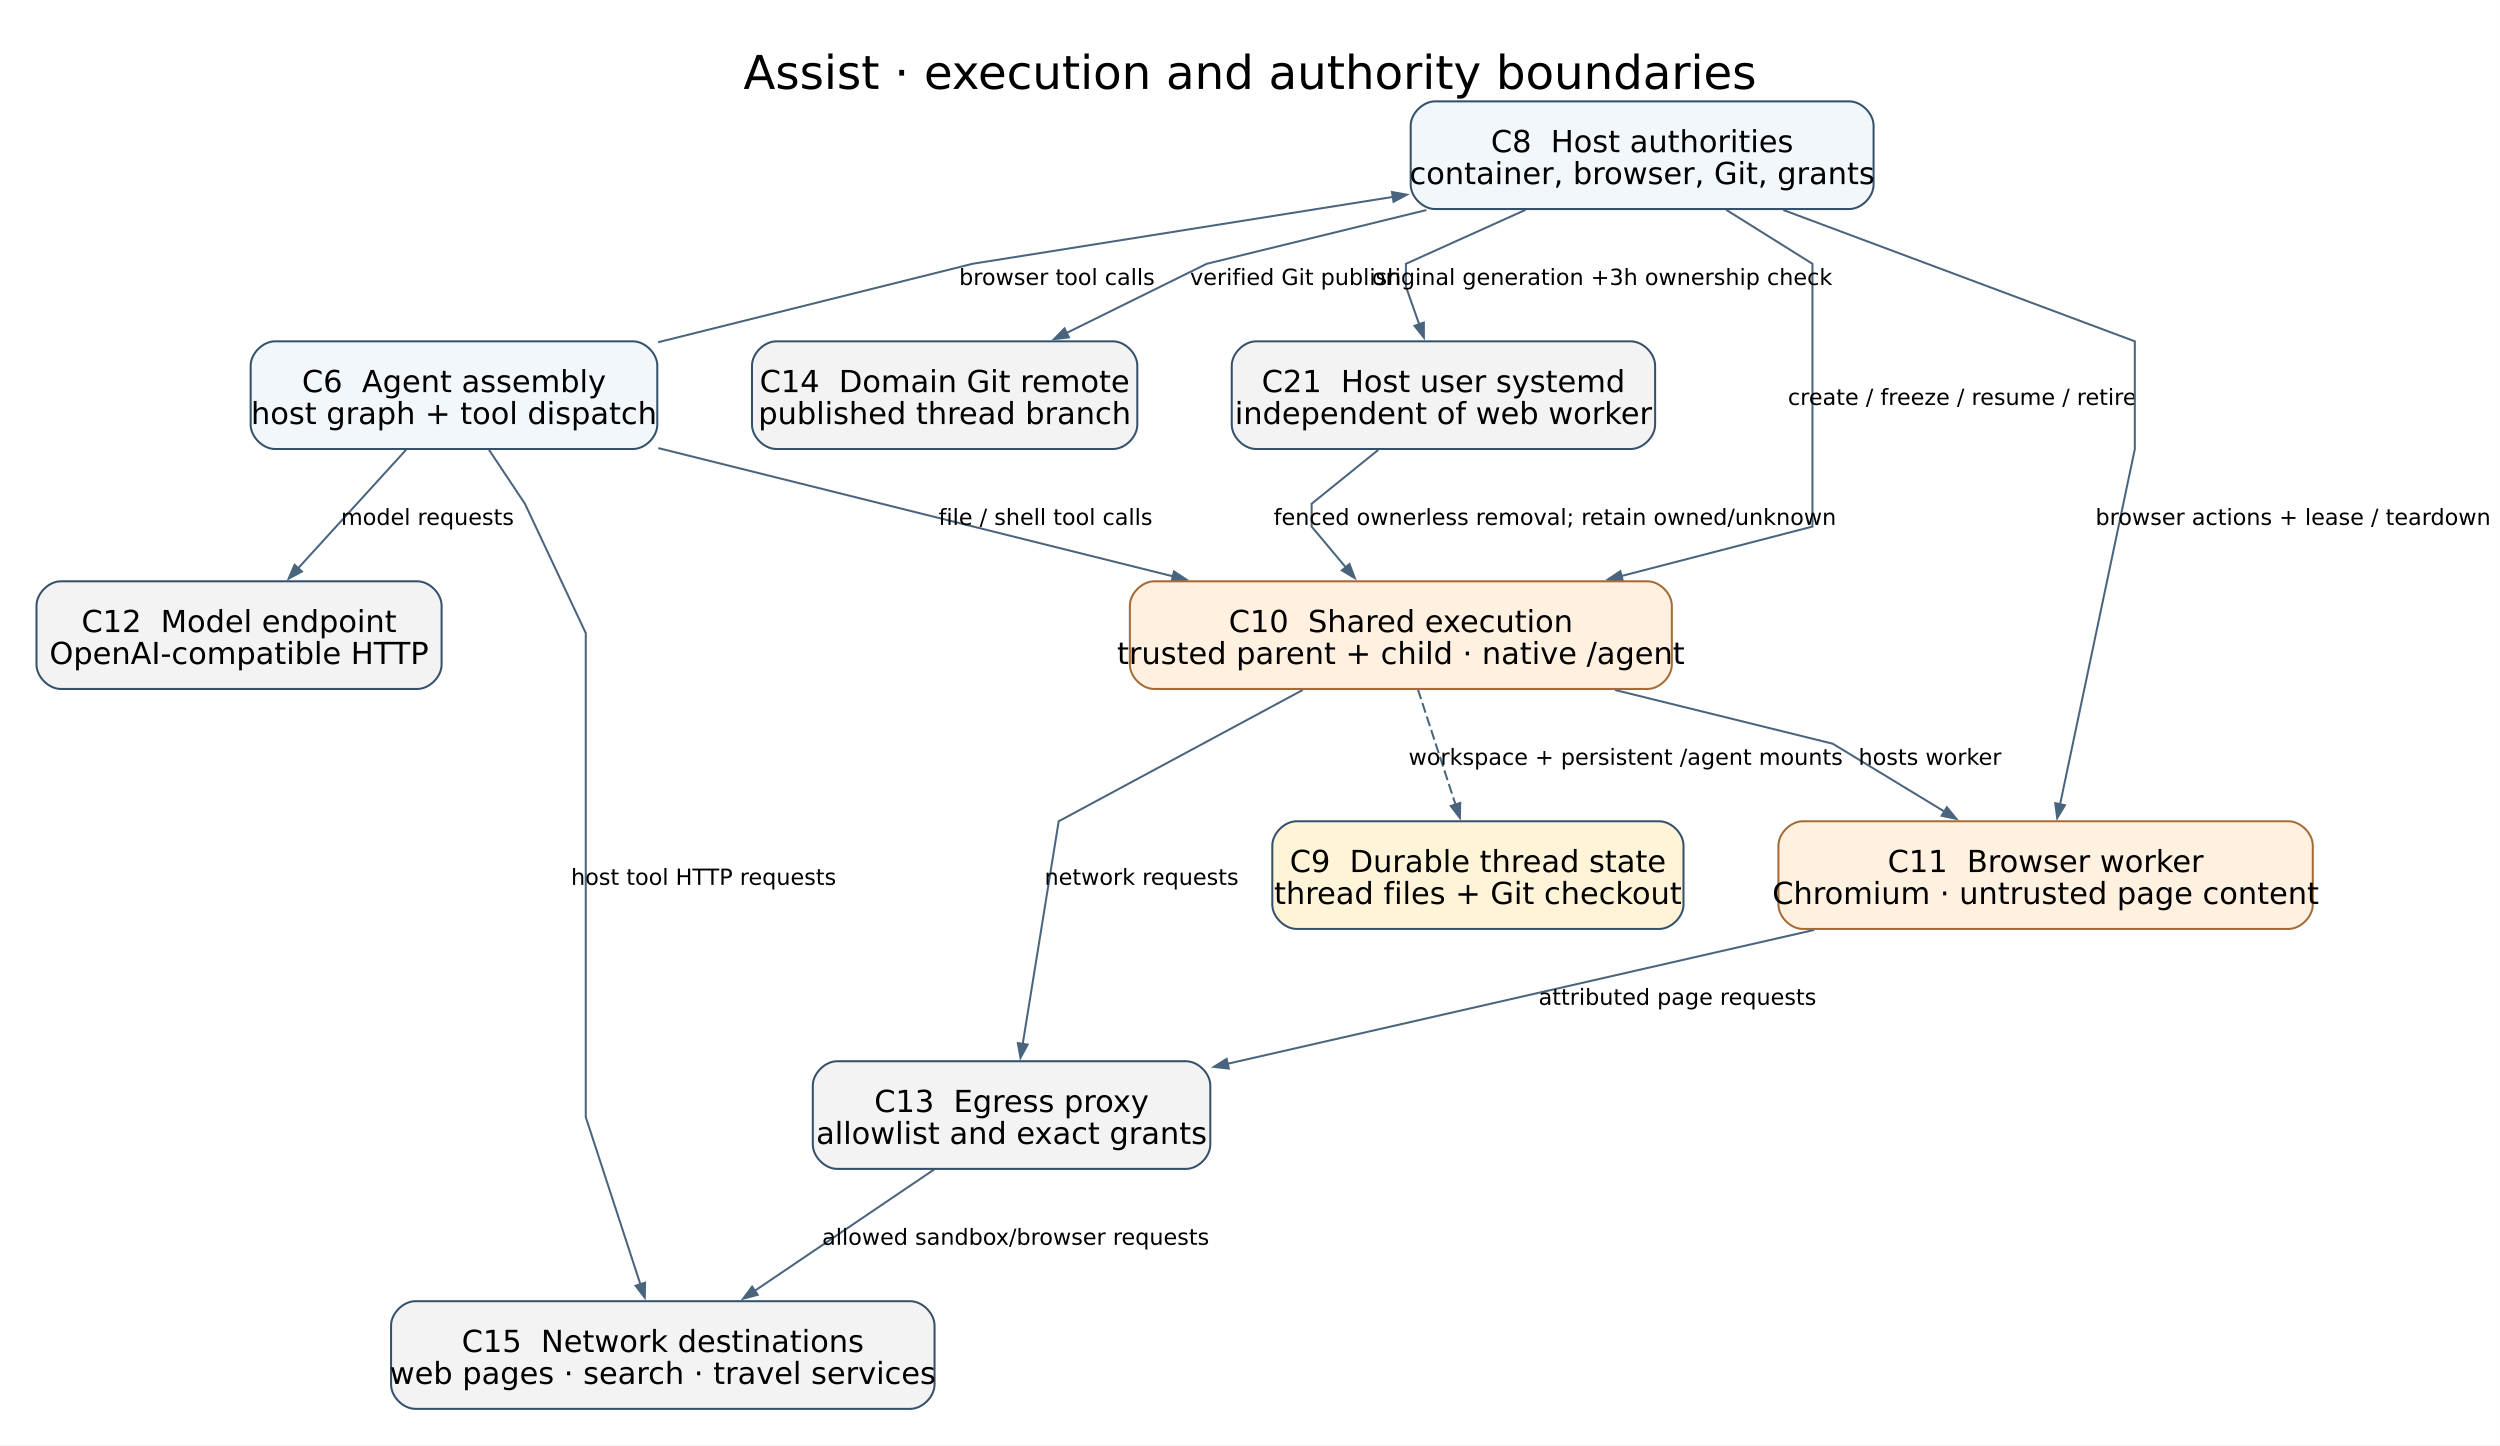
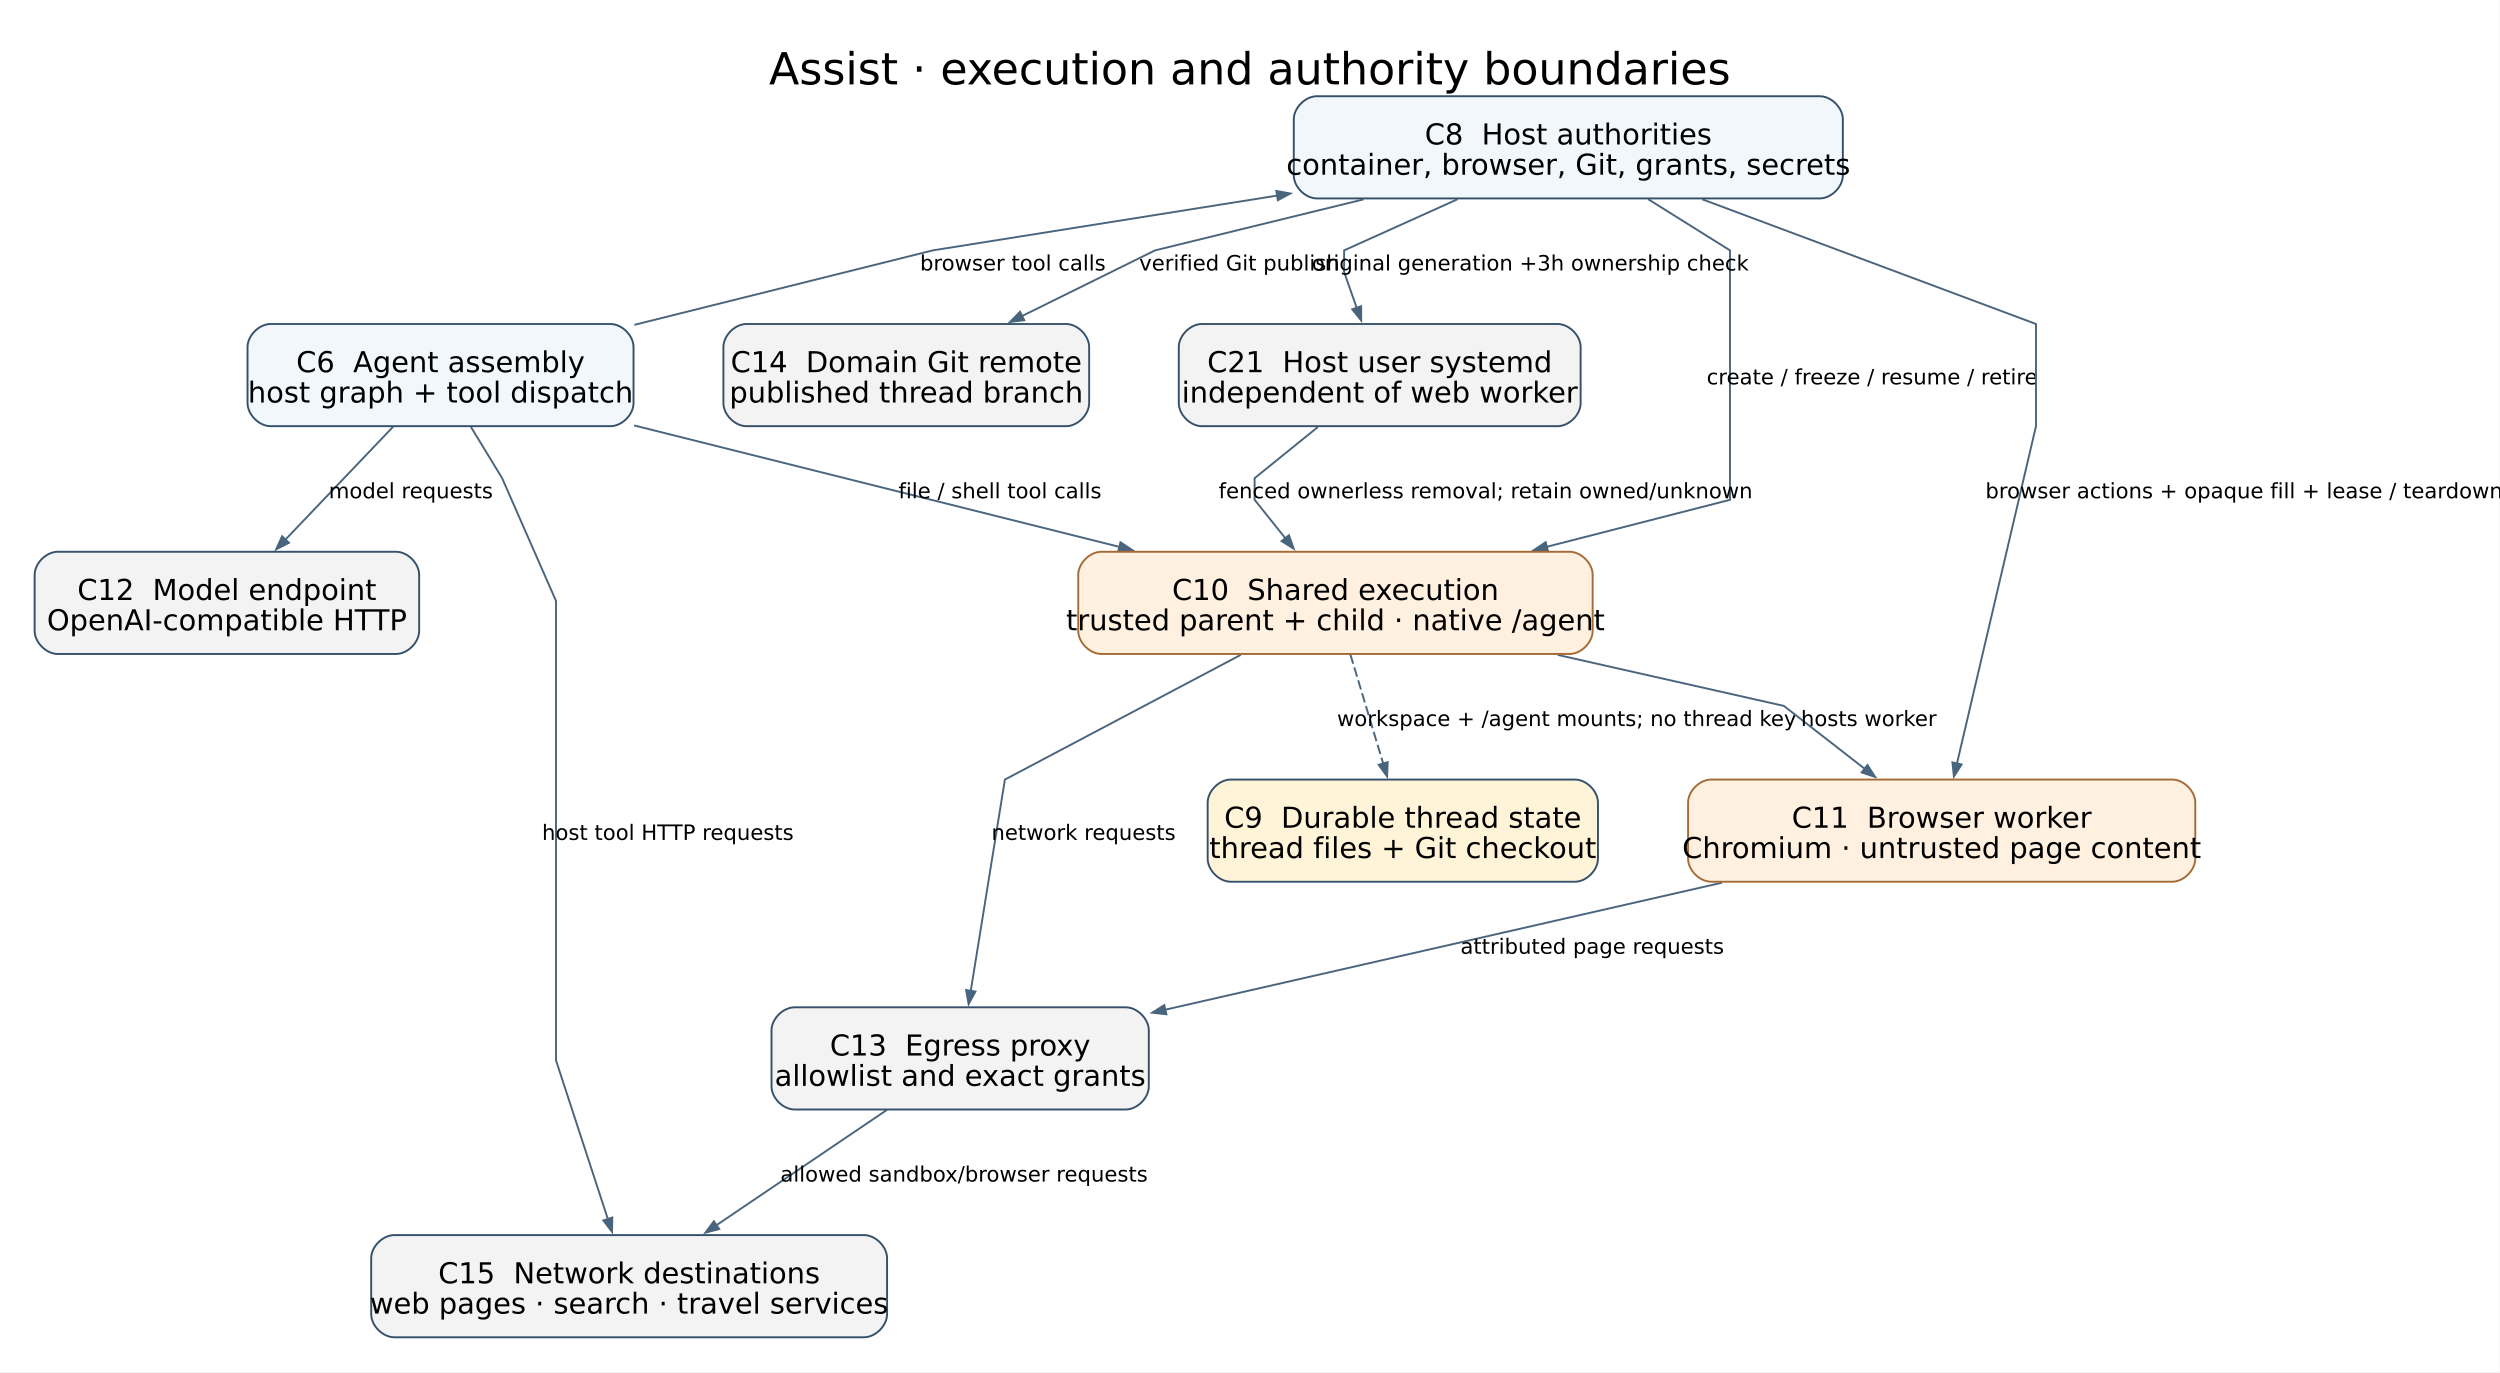
- <svg xmlns="http://www.w3.org/2000/svg" width="1233pt" height="713pt" viewBox="0.00 0.00 1233.00 713.00">
+ <svg xmlns="http://www.w3.org/2000/svg" width="1299pt" height="713pt" viewBox="0.00 0.00 1299.00 713.00">
  <g id="graph0" class="graph" transform="scale(1 1) rotate(0) translate(18 694.85)">
-     <polygon fill="white" stroke="none" points="-18,18 -18,-694.85 1214.95,-694.85 1214.95,18 -18,18" />
-     <text xml:space="preserve" text-anchor="middle" x="598.48" y="-651" font-family="DejaVu Sans" font-size="23.00">Assist · execution and authority boundaries</text>
+     <polygon fill="white" stroke="none" points="-18,18 -18,-694.85 1280.78,-694.85 1280.78,18 -18,18" />
+     <text xml:space="preserve" text-anchor="middle" x="631.39" y="-651" font-family="DejaVu Sans" font-size="23.00">Assist · execution and authority boundaries</text>
    <g id="edge2" class="edge">
-       <path fill="none" stroke="#49647d" d="M306.61,-526.07C378.18,-543.93 461.65,-564.75 461.65,-564.75 461.65,-564.75 575.22,-582.82 669.16,-597.77" />
-       <polygon fill="#49647d" stroke="#49647d" points="668.53,-600.15 675.83,-598.83 669.3,-595.31 668.53,-600.15" />
-       <text xml:space="preserve" text-anchor="middle" x="503.27" y="-554.3" font-family="DejaVu Sans" font-size="11.00">browser tool calls</text>
+       <path fill="none" stroke="#49647d" d="M311.61,-526.07C383.18,-543.93 466.65,-564.75 466.65,-564.75 466.65,-564.75 558.68,-579.39 645.58,-593.22" />
+       <polygon fill="#49647d" stroke="#49647d" points="645.18,-595.64 652.47,-594.32 645.95,-590.8 645.18,-595.64" />
+       <text xml:space="preserve" text-anchor="middle" x="508.27" y="-554.3" font-family="DejaVu Sans" font-size="11.00">browser tool calls</text>
    </g>
    <g id="edge1" class="edge">
-       <path fill="none" stroke="#49647d" d="M306.66,-473.85C381.45,-455.21 483.44,-429.8 560.8,-410.53" />
-       <polygon fill="#49647d" stroke="#49647d" points="561.02,-413 567.22,-408.93 559.83,-408.25 561.02,-413" />
-       <text xml:space="preserve" text-anchor="middle" x="497.65" y="-435.95" font-family="DejaVu Sans" font-size="11.00">file / shell tool calls</text>
+       <path fill="none" stroke="#49647d" d="M311.51,-473.78C385.87,-455.17 487.12,-429.84 564.02,-410.59" />
+       <polygon fill="#49647d" stroke="#49647d" points="564.19,-413.08 570.38,-409 563,-408.32 564.19,-413.08" />
+       <text xml:space="preserve" text-anchor="middle" x="501.59" y="-435.95" font-family="DejaVu Sans" font-size="11.00">file / shell tool calls</text>
    </g>
    <g id="edge3" class="edge">
-       <path fill="none" stroke="#49647d" d="M182.38,-473.13C166.59,-455.81 145.7,-432.87 128.89,-414.42" />
-       <polygon fill="#49647d" stroke="#49647d" points="130.9,-412.99 124.38,-409.47 127.28,-416.29 130.9,-412.99" />
-       <text xml:space="preserve" text-anchor="middle" x="192.83" y="-435.95" font-family="DejaVu Sans" font-size="11.00">model requests</text>
+       <path fill="none" stroke="#49647d" d="M186.27,-473.13C169.74,-455.81 147.86,-432.87 130.26,-414.42" />
+       <polygon fill="#49647d" stroke="#49647d" points="132.12,-412.82 125.51,-409.44 128.57,-416.2 132.12,-412.82" />
+       <text xml:space="preserve" text-anchor="middle" x="195.48" y="-435.95" font-family="DejaVu Sans" font-size="11.00">model requests</text>
    </g>
    <g id="edge4" class="edge">
-       <path fill="none" stroke="#49647d" d="M223.19,-472.98C232.01,-459.74 240.9,-446.4 240.9,-446.4 240.9,-446.4 270.9,-382.6 270.9,-382.6 270.9,-382.6 270.9,-382.6 270.9,-143.9 270.9,-143.9 286.65,-95.69 297.87,-61.34" />
+       <path fill="none" stroke="#49647d" d="M226.71,-472.98C234.77,-459.74 242.9,-446.4 242.9,-446.4 242.9,-446.4 270.9,-382.6 270.9,-382.6 270.9,-382.6 270.9,-382.6 270.9,-143.9 270.9,-143.9 286.65,-95.69 297.87,-61.34" />
      <polygon fill="#49647d" stroke="#49647d" points="300.15,-62.23 300,-54.81 295.49,-60.7 300.15,-62.23" />
      <text xml:space="preserve" text-anchor="middle" x="329.02" y="-258.43" font-family="DejaVu Sans" font-size="11.00">host tool HTTP requests</text>
    </g>
    <g id="edge5" class="edge">
-       <path fill="none" stroke="#49647d" d="M833.41,-591.33C854.57,-578.09 875.9,-564.75 875.9,-564.75 875.9,-564.75 875.9,-435.15 875.9,-435.15 875.9,-435.15 829.83,-423.22 781.58,-410.73" />
-       <polygon fill="#49647d" stroke="#49647d" points="782.36,-408.41 774.97,-409.02 781.14,-413.15 782.36,-408.41" />
-       <text xml:space="preserve" text-anchor="middle" x="949.77" y="-495.13" font-family="DejaVu Sans" font-size="11.00">create / freeze / resume / retire</text>
+       <path fill="none" stroke="#49647d" d="M838.41,-591.33C859.57,-578.09 880.9,-564.75 880.9,-564.75 880.9,-564.75 880.9,-435.15 880.9,-435.15 880.9,-435.15 834.37,-423.22 785.65,-410.73" />
+       <polygon fill="#49647d" stroke="#49647d" points="786.35,-408.38 778.97,-409.02 785.14,-413.13 786.35,-408.38" />
+       <text xml:space="preserve" text-anchor="middle" x="954.77" y="-495.13" font-family="DejaVu Sans" font-size="11.00">create / freeze / resume / retire</text>
    </g>
    <g id="edge8" class="edge">
-       <path fill="none" stroke="#49647d" d="M861.53,-591.28C933.34,-564.45 1034.9,-526.5 1034.9,-526.5 1034.9,-526.5 1034.9,-473.4 1034.9,-473.4 1034.9,-473.4 1010.5,-357.43 998.04,-298.2" />
-       <polygon fill="#49647d" stroke="#49647d" points="1000.45,-297.72 996.61,-291.38 995.65,-298.73 1000.45,-297.72" />
-       <text xml:space="preserve" text-anchor="middle" x="1112.95" y="-435.95" font-family="DejaVu Sans" font-size="11.00">browser actions + lease / teardown</text>
+       <path fill="none" stroke="#49647d" d="M866.53,-591.28C938.34,-564.45 1039.9,-526.5 1039.9,-526.5 1039.9,-526.5 1039.9,-473.4 1039.9,-473.4 1039.9,-473.4 1012.62,-356.96 998.77,-297.84" />
+       <polygon fill="#49647d" stroke="#49647d" points="1001.24,-297.63 997.25,-291.37 996.47,-298.74 1001.24,-297.63" />
+       <text xml:space="preserve" text-anchor="middle" x="1148.03" y="-435.95" font-family="DejaVu Sans" font-size="11.00">browser actions + opaque fill + lease / teardown</text>
    </g>
    <g id="edge9" class="edge">
-       <path fill="none" stroke="#49647d" d="M685.47,-591.26C631.47,-578.04 577.15,-564.75 577.15,-564.75 577.15,-564.75 541.8,-547.3 508.08,-530.66" />
-       <polygon fill="#49647d" stroke="#49647d" points="509.19,-528.47 501.83,-527.57 507.02,-532.87 509.19,-528.47" />
-       <text xml:space="preserve" text-anchor="middle" x="621.02" y="-554.3" font-family="DejaVu Sans" font-size="11.00">verified Git publish</text>
+       <path fill="none" stroke="#49647d" d="M690.47,-591.26C636.47,-578.04 582.15,-564.75 582.15,-564.75 582.15,-564.75 546.8,-547.3 513.08,-530.66" />
+       <polygon fill="#49647d" stroke="#49647d" points="514.19,-528.47 506.83,-527.57 512.02,-532.87 514.19,-528.47" />
+       <text xml:space="preserve" text-anchor="middle" x="626.02" y="-554.3" font-family="DejaVu Sans" font-size="11.00">verified Git publish</text>
    </g>
    <g id="edge6" class="edge">
-       <path fill="none" stroke="#49647d" d="M734.33,-591.33C704.98,-578.09 675.4,-564.75 675.4,-564.75 675.4,-564.75 675.4,-553.5 675.4,-553.5 675.4,-553.5 678.38,-545.03 681.95,-534.89" />
-       <polygon fill="#49647d" stroke="#49647d" points="684.24,-535.76 684.26,-528.34 679.62,-534.13 684.24,-535.76" />
-       <text xml:space="preserve" text-anchor="middle" x="772.15" y="-554.3" font-family="DejaVu Sans" font-size="11.00">original generation +3h ownership check</text>
+       <path fill="none" stroke="#49647d" d="M739.33,-591.33C709.98,-578.09 680.4,-564.75 680.4,-564.75 680.4,-564.75 680.4,-553.5 680.4,-553.5 680.4,-553.5 683.38,-545.03 686.95,-534.89" />
+       <polygon fill="#49647d" stroke="#49647d" points="689.24,-535.76 689.26,-528.34 684.62,-534.13 689.24,-535.76" />
+       <text xml:space="preserve" text-anchor="middle" x="777.15" y="-554.3" font-family="DejaVu Sans" font-size="11.00">original generation +3h ownership check</text>
    </g>
    <g id="edge14" class="edge">
-       <path fill="none" stroke="#49647d" stroke-dasharray="5,2" d="M681.33,-354.78C686.79,-338.06 693.96,-316.11 699.87,-298.01" />
-       <polygon fill="#49647d" stroke="#49647d" points="702.18,-298.85 702.02,-291.44 697.52,-297.33 702.18,-298.85" />
-       <text xml:space="preserve" text-anchor="middle" x="783.79" y="-317.6" font-family="DejaVu Sans" font-size="11.00">workspace + persistent /agent mounts</text>
+       <path fill="none" stroke="#49647d" stroke-dasharray="5,2" d="M683.67,-354.78C688.7,-338.06 695.3,-316.11 700.74,-298.01" />
+       <polygon fill="#49647d" stroke="#49647d" points="703.05,-298.86 702.72,-291.45 698.36,-297.45 703.05,-298.86" />
+       <text xml:space="preserve" text-anchor="middle" x="796.07" y="-317.6" font-family="DejaVu Sans" font-size="11.00">workspace + /agent mounts; no thread key</text>
    </g>
    <g id="edge10" class="edge">
-       <path fill="none" stroke="#49647d" d="M778.46,-354.56C832.02,-341.34 885.9,-328.05 885.9,-328.05 885.9,-328.05 913.9,-311.04 940.98,-294.59" />
-       <polygon fill="#49647d" stroke="#49647d" points="942.19,-296.71 946.9,-290.99 939.64,-292.53 942.19,-296.71" />
-       <text xml:space="preserve" text-anchor="middle" x="933.88" y="-317.6" font-family="DejaVu Sans" font-size="11.00">hosts worker</text>
+       <path fill="none" stroke="#49647d" d="M791.38,-354.56C849.97,-341.34 908.9,-328.05 908.9,-328.05 908.9,-328.05 930.03,-311.61 950.83,-295.43" />
+       <polygon fill="#49647d" stroke="#49647d" points="952.33,-297.36 956.35,-291.13 949.32,-293.49 952.33,-297.36" />
+       <text xml:space="preserve" text-anchor="middle" x="953.02" y="-317.6" font-family="DejaVu Sans" font-size="11.00">hosts worker</text>
    </g>
    <g id="edge11" class="edge">
-       <path fill="none" stroke="#49647d" d="M624.54,-354.58C574.68,-327.75 504.15,-289.8 504.15,-289.8 504.15,-289.8 493.25,-222.32 486.37,-179.77" />
+       <path fill="none" stroke="#49647d" d="M626.68,-354.58C575.93,-327.75 504.15,-289.8 504.15,-289.8 504.15,-289.8 493.25,-222.32 486.37,-179.77" />
      <polygon fill="#49647d" stroke="#49647d" points="488.83,-179.64 485.3,-173.12 484,-180.42 488.83,-179.64" />
      <text xml:space="preserve" text-anchor="middle" x="545.02" y="-258.43" font-family="DejaVu Sans" font-size="11.00">network requests</text>
    </g>
    <g id="edge12" class="edge">
      <path fill="none" stroke="#49647d" d="M876.76,-236.21C790.15,-216.45 671.94,-189.48 587.29,-170.17" />
      <polygon fill="#49647d" stroke="#49647d" points="588.05,-167.83 580.68,-168.66 586.96,-172.61 588.05,-167.83" />
      <text xml:space="preserve" text-anchor="middle" x="809.32" y="-199.25" font-family="DejaVu Sans" font-size="11.00">attributed page requests</text>
    </g>
    <g id="edge13" class="edge">
      <path fill="none" stroke="#49647d" d="M442.73,-118.08C416.54,-100.37 381.68,-76.78 354.11,-58.13" />
      <polygon fill="#49647d" stroke="#49647d" points="355.69,-56.24 348.52,-54.35 352.94,-60.3 355.69,-56.24" />
      <text xml:space="preserve" text-anchor="middle" x="482.93" y="-80.9" font-family="DejaVu Sans" font-size="11.00">allowed sandbox/browser requests</text>
    </g>
    <g id="edge7" class="edge">
-       <path fill="none" stroke="#49647d" d="M661.78,-472.98C645.4,-459.74 628.9,-446.4 628.9,-446.4 628.9,-446.4 628.9,-435.15 628.9,-435.15 628.9,-435.15 636.71,-425.83 645.74,-415.03" />
-       <polygon fill="#49647d" stroke="#49647d" points="647.57,-416.67 650.19,-409.73 643.81,-413.52 647.57,-416.67" />
-       <text xml:space="preserve" text-anchor="middle" x="748.9" y="-435.95" font-family="DejaVu Sans" font-size="11.00">fenced ownerless removal; retain owned/unknown</text>
+       <path fill="none" stroke="#49647d" d="M666.78,-472.98C650.4,-459.74 633.9,-446.4 633.9,-446.4 633.9,-446.4 633.9,-435.15 633.9,-435.15 633.9,-435.15 641.35,-425.83 649.98,-415.03" />
+       <polygon fill="#49647d" stroke="#49647d" points="651.74,-416.75 654.2,-409.75 647.92,-413.69 651.74,-416.75" />
+       <text xml:space="preserve" text-anchor="middle" x="753.9" y="-435.95" font-family="DejaVu Sans" font-size="11.00">fenced ownerless removal; retain owned/unknown</text>
    </g>
    <g id="node1" class="node">
-       <path fill="#f2f7fc" stroke="#34506a" d="M294.18,-526.5C294.18,-526.5 117.62,-526.5 117.62,-526.5 111.62,-526.5 105.62,-520.5 105.62,-514.5 105.62,-514.5 105.62,-485.4 105.62,-485.4 105.62,-479.4 111.62,-473.4 117.62,-473.4 117.62,-473.4 294.18,-473.4 294.18,-473.4 300.18,-473.4 306.18,-479.4 306.18,-485.4 306.18,-485.4 306.18,-514.5 306.18,-514.5 306.18,-520.5 300.18,-526.5 294.18,-526.5" />
-       <text xml:space="preserve" text-anchor="middle" x="205.9" y="-501.45" font-family="DejaVu Sans" font-size="15.00">C6  Agent assembly</text>
-       <text xml:space="preserve" text-anchor="middle" x="205.9" y="-485.7" font-family="DejaVu Sans" font-size="15.00">host graph + tool dispatch</text>
+       <path fill="#f2f7fc" stroke="#34506a" d="M299.18,-526.5C299.18,-526.5 122.62,-526.5 122.62,-526.5 116.62,-526.5 110.62,-520.5 110.62,-514.5 110.62,-514.5 110.62,-485.4 110.62,-485.4 110.62,-479.4 116.62,-473.4 122.62,-473.4 122.62,-473.4 299.18,-473.4 299.18,-473.4 305.18,-473.4 311.18,-479.4 311.18,-485.4 311.18,-485.4 311.18,-514.5 311.18,-514.5 311.18,-520.5 305.18,-526.5 299.18,-526.5" />
+       <text xml:space="preserve" text-anchor="middle" x="210.9" y="-501.45" font-family="DejaVu Sans" font-size="15.00">C6  Agent assembly</text>
+       <text xml:space="preserve" text-anchor="middle" x="210.9" y="-485.7" font-family="DejaVu Sans" font-size="15.00">host graph + tool dispatch</text>
    </g>
    <g id="node2" class="node">
-       <path fill="#f2f7fc" stroke="#34506a" d="M894.05,-644.85C894.05,-644.85 689.75,-644.85 689.75,-644.85 683.75,-644.85 677.75,-638.85 677.75,-632.85 677.75,-632.85 677.75,-603.75 677.75,-603.75 677.75,-597.75 683.75,-591.75 689.75,-591.75 689.75,-591.75 894.05,-591.75 894.05,-591.75 900.05,-591.75 906.05,-597.75 906.05,-603.75 906.05,-603.75 906.05,-632.85 906.05,-632.85 906.05,-638.85 900.05,-644.85 894.05,-644.85" />
-       <text xml:space="preserve" text-anchor="middle" x="791.9" y="-619.8" font-family="DejaVu Sans" font-size="15.00">C8  Host authorities</text>
-       <text xml:space="preserve" text-anchor="middle" x="791.9" y="-604.05" font-family="DejaVu Sans" font-size="15.00">container, browser, Git, grants</text>
+       <path fill="#f2f7fc" stroke="#34506a" d="M927.55,-644.85C927.55,-644.85 666.25,-644.85 666.25,-644.85 660.25,-644.85 654.25,-638.85 654.25,-632.85 654.25,-632.85 654.25,-603.75 654.25,-603.75 654.25,-597.75 660.25,-591.75 666.25,-591.75 666.25,-591.75 927.55,-591.75 927.55,-591.75 933.55,-591.75 939.55,-597.75 939.55,-603.75 939.55,-603.75 939.55,-632.85 939.55,-632.85 939.55,-638.85 933.55,-644.85 927.55,-644.85" />
+       <text xml:space="preserve" text-anchor="middle" x="796.9" y="-619.8" font-family="DejaVu Sans" font-size="15.00">C8  Host authorities</text>
+       <text xml:space="preserve" text-anchor="middle" x="796.9" y="-604.05" font-family="DejaVu Sans" font-size="15.00">container, browser, Git, grants, secrets</text>
    </g>
    <g id="node3" class="node">
      <path fill="#fff4d7" stroke="#34506a" d="M800.3,-289.8C800.3,-289.8 621.5,-289.8 621.5,-289.8 615.5,-289.8 609.5,-283.8 609.5,-277.8 609.5,-277.8 609.5,-248.7 609.5,-248.7 609.5,-242.7 615.5,-236.7 621.5,-236.7 621.5,-236.7 800.3,-236.7 800.3,-236.7 806.3,-236.7 812.3,-242.7 812.3,-248.7 812.3,-248.7 812.3,-277.8 812.3,-277.8 812.3,-283.8 806.3,-289.8 800.3,-289.8" />
      <text xml:space="preserve" text-anchor="middle" x="710.9" y="-264.75" font-family="DejaVu Sans" font-size="15.00">C9  Durable thread state</text>
      <text xml:space="preserve" text-anchor="middle" x="710.9" y="-249" font-family="DejaVu Sans" font-size="15.00">thread files + Git checkout</text>
    </g>
    <g id="node4" class="node">
-       <path fill="#fff0df" stroke="#a46b36" d="M794.55,-408.15C794.55,-408.15 551.25,-408.15 551.25,-408.15 545.25,-408.15 539.25,-402.15 539.25,-396.15 539.25,-396.15 539.25,-367.05 539.25,-367.05 539.25,-361.05 545.25,-355.05 551.25,-355.05 551.25,-355.05 794.55,-355.05 794.55,-355.05 800.55,-355.05 806.55,-361.05 806.55,-367.05 806.55,-367.05 806.55,-396.15 806.55,-396.15 806.55,-402.15 800.55,-408.15 794.55,-408.15" />
-       <text xml:space="preserve" text-anchor="middle" x="672.9" y="-383.1" font-family="DejaVu Sans" font-size="15.00">C10  Shared execution</text>
-       <text xml:space="preserve" text-anchor="middle" x="672.9" y="-367.35" font-family="DejaVu Sans" font-size="15.00">trusted parent + child · native /agent</text>
+       <path fill="#fff0df" stroke="#a46b36" d="M797.55,-408.15C797.55,-408.15 554.25,-408.15 554.25,-408.15 548.25,-408.15 542.25,-402.15 542.25,-396.15 542.25,-396.15 542.25,-367.05 542.25,-367.05 542.25,-361.05 548.25,-355.05 554.25,-355.05 554.25,-355.05 797.55,-355.05 797.55,-355.05 803.55,-355.05 809.55,-361.05 809.55,-367.05 809.55,-367.05 809.55,-396.15 809.55,-396.15 809.55,-402.15 803.55,-408.15 797.55,-408.15" />
+       <text xml:space="preserve" text-anchor="middle" x="675.9" y="-383.1" font-family="DejaVu Sans" font-size="15.00">C10  Shared execution</text>
+       <text xml:space="preserve" text-anchor="middle" x="675.9" y="-367.35" font-family="DejaVu Sans" font-size="15.00">trusted parent + child · native /agent</text>
    </g>
    <g id="node5" class="node">
      <path fill="#fff0df" stroke="#a46b36" d="M1110.67,-289.8C1110.67,-289.8 871.12,-289.8 871.12,-289.8 865.12,-289.8 859.12,-283.8 859.12,-277.8 859.12,-277.8 859.12,-248.7 859.12,-248.7 859.12,-242.7 865.12,-236.7 871.12,-236.7 871.12,-236.7 1110.67,-236.7 1110.67,-236.7 1116.67,-236.7 1122.67,-242.7 1122.67,-248.7 1122.67,-248.7 1122.67,-277.8 1122.67,-277.8 1122.67,-283.8 1116.67,-289.8 1110.67,-289.8" />
      <text xml:space="preserve" text-anchor="middle" x="990.9" y="-264.75" font-family="DejaVu Sans" font-size="15.00">C11  Browser worker</text>
      <text xml:space="preserve" text-anchor="middle" x="990.9" y="-249" font-family="DejaVu Sans" font-size="15.00">Chromium · untrusted page content</text>
    </g>
    <g id="node6" class="node">
      <path fill="#f3f3f3" stroke="#34506a" d="M187.8,-408.15C187.8,-408.15 12,-408.15 12,-408.15 6,-408.15 0,-402.15 0,-396.15 0,-396.15 0,-367.05 0,-367.05 0,-361.05 6,-355.05 12,-355.05 12,-355.05 187.8,-355.05 187.8,-355.05 193.8,-355.05 199.8,-361.05 199.8,-367.05 199.8,-367.05 199.8,-396.15 199.8,-396.15 199.8,-402.15 193.8,-408.15 187.8,-408.15" />
      <text xml:space="preserve" text-anchor="middle" x="99.9" y="-383.1" font-family="DejaVu Sans" font-size="15.00">C12  Model endpoint</text>
      <text xml:space="preserve" text-anchor="middle" x="99.9" y="-367.35" font-family="DejaVu Sans" font-size="15.00">OpenAI-compatible HTTP</text>
    </g>
    <g id="node7" class="node">
      <path fill="#f3f3f3" stroke="#34506a" d="M566.92,-171.45C566.92,-171.45 394.88,-171.45 394.88,-171.45 388.88,-171.45 382.88,-165.45 382.88,-159.45 382.88,-159.45 382.88,-130.35 382.88,-130.35 382.88,-124.35 388.88,-118.35 394.88,-118.35 394.88,-118.35 566.92,-118.35 566.92,-118.35 572.92,-118.35 578.92,-124.35 578.92,-130.35 578.92,-130.35 578.92,-159.45 578.92,-159.45 578.92,-165.45 572.92,-171.45 566.92,-171.45" />
      <text xml:space="preserve" text-anchor="middle" x="480.9" y="-146.4" font-family="DejaVu Sans" font-size="15.00">C13  Egress proxy</text>
      <text xml:space="preserve" text-anchor="middle" x="480.9" y="-130.65" font-family="DejaVu Sans" font-size="15.00">allowlist and exact grants</text>
    </g>
    <g id="node8" class="node">
-       <path fill="#f3f3f3" stroke="#34506a" d="M530.92,-526.5C530.92,-526.5 364.88,-526.5 364.88,-526.5 358.88,-526.5 352.88,-520.5 352.88,-514.5 352.88,-514.5 352.88,-485.4 352.88,-485.4 352.88,-479.4 358.88,-473.4 364.88,-473.4 364.88,-473.4 530.92,-473.4 530.92,-473.4 536.92,-473.4 542.92,-479.4 542.92,-485.4 542.92,-485.4 542.92,-514.5 542.92,-514.5 542.92,-520.5 536.92,-526.5 530.92,-526.5" />
-       <text xml:space="preserve" text-anchor="middle" x="447.9" y="-501.45" font-family="DejaVu Sans" font-size="15.00">C14  Domain Git remote</text>
-       <text xml:space="preserve" text-anchor="middle" x="447.9" y="-485.7" font-family="DejaVu Sans" font-size="15.00">published thread branch</text>
+       <path fill="#f3f3f3" stroke="#34506a" d="M535.92,-526.5C535.92,-526.5 369.88,-526.5 369.88,-526.5 363.88,-526.5 357.88,-520.5 357.88,-514.5 357.88,-514.5 357.88,-485.4 357.88,-485.4 357.88,-479.4 363.88,-473.4 369.88,-473.4 369.88,-473.4 535.92,-473.4 535.92,-473.4 541.92,-473.4 547.92,-479.4 547.92,-485.4 547.92,-485.4 547.92,-514.5 547.92,-514.5 547.92,-520.5 541.92,-526.5 535.92,-526.5" />
+       <text xml:space="preserve" text-anchor="middle" x="452.9" y="-501.45" font-family="DejaVu Sans" font-size="15.00">C14  Domain Git remote</text>
+       <text xml:space="preserve" text-anchor="middle" x="452.9" y="-485.7" font-family="DejaVu Sans" font-size="15.00">published thread branch</text>
    </g>
    <g id="node9" class="node">
      <path fill="#f3f3f3" stroke="#34506a" d="M430.92,-53.1C430.92,-53.1 186.88,-53.1 186.88,-53.1 180.88,-53.1 174.87,-47.1 174.87,-41.1 174.87,-41.1 174.87,-12 174.87,-12 174.87,-6 180.87,0 186.87,0 186.87,0 430.92,0 430.92,0 436.92,0 442.92,-6 442.92,-12 442.92,-12 442.92,-41.1 442.92,-41.1 442.92,-47.1 436.92,-53.1 430.92,-53.1" />
      <text xml:space="preserve" text-anchor="middle" x="308.9" y="-28.05" font-family="DejaVu Sans" font-size="15.00">C15  Network destinations</text>
      <text xml:space="preserve" text-anchor="middle" x="308.9" y="-12.3" font-family="DejaVu Sans" font-size="15.00">web pages · search · travel services</text>
    </g>
    <g id="node10" class="node">
-       <path fill="#f3f3f3" stroke="#34506a" d="M786.3,-526.5C786.3,-526.5 601.5,-526.5 601.5,-526.5 595.5,-526.5 589.5,-520.5 589.5,-514.5 589.5,-514.5 589.5,-485.4 589.5,-485.4 589.5,-479.4 595.5,-473.4 601.5,-473.4 601.5,-473.4 786.3,-473.4 786.3,-473.4 792.3,-473.4 798.3,-479.4 798.3,-485.4 798.3,-485.4 798.3,-514.5 798.3,-514.5 798.3,-520.5 792.3,-526.5 786.3,-526.5" />
-       <text xml:space="preserve" text-anchor="middle" x="693.9" y="-501.45" font-family="DejaVu Sans" font-size="15.00">C21  Host user systemd</text>
-       <text xml:space="preserve" text-anchor="middle" x="693.9" y="-485.7" font-family="DejaVu Sans" font-size="15.00">independent of web worker</text>
+       <path fill="#f3f3f3" stroke="#34506a" d="M791.3,-526.5C791.3,-526.5 606.5,-526.5 606.5,-526.5 600.5,-526.5 594.5,-520.5 594.5,-514.5 594.5,-514.5 594.5,-485.4 594.5,-485.4 594.5,-479.4 600.5,-473.4 606.5,-473.4 606.5,-473.4 791.3,-473.4 791.3,-473.4 797.3,-473.4 803.3,-479.4 803.3,-485.4 803.3,-485.4 803.3,-514.5 803.3,-514.5 803.3,-520.5 797.3,-526.5 791.3,-526.5" />
+       <text xml:space="preserve" text-anchor="middle" x="698.9" y="-501.45" font-family="DejaVu Sans" font-size="15.00">C21  Host user systemd</text>
+       <text xml:space="preserve" text-anchor="middle" x="698.9" y="-485.7" font-family="DejaVu Sans" font-size="15.00">independent of web worker</text>
    </g>
  </g>
</svg>
